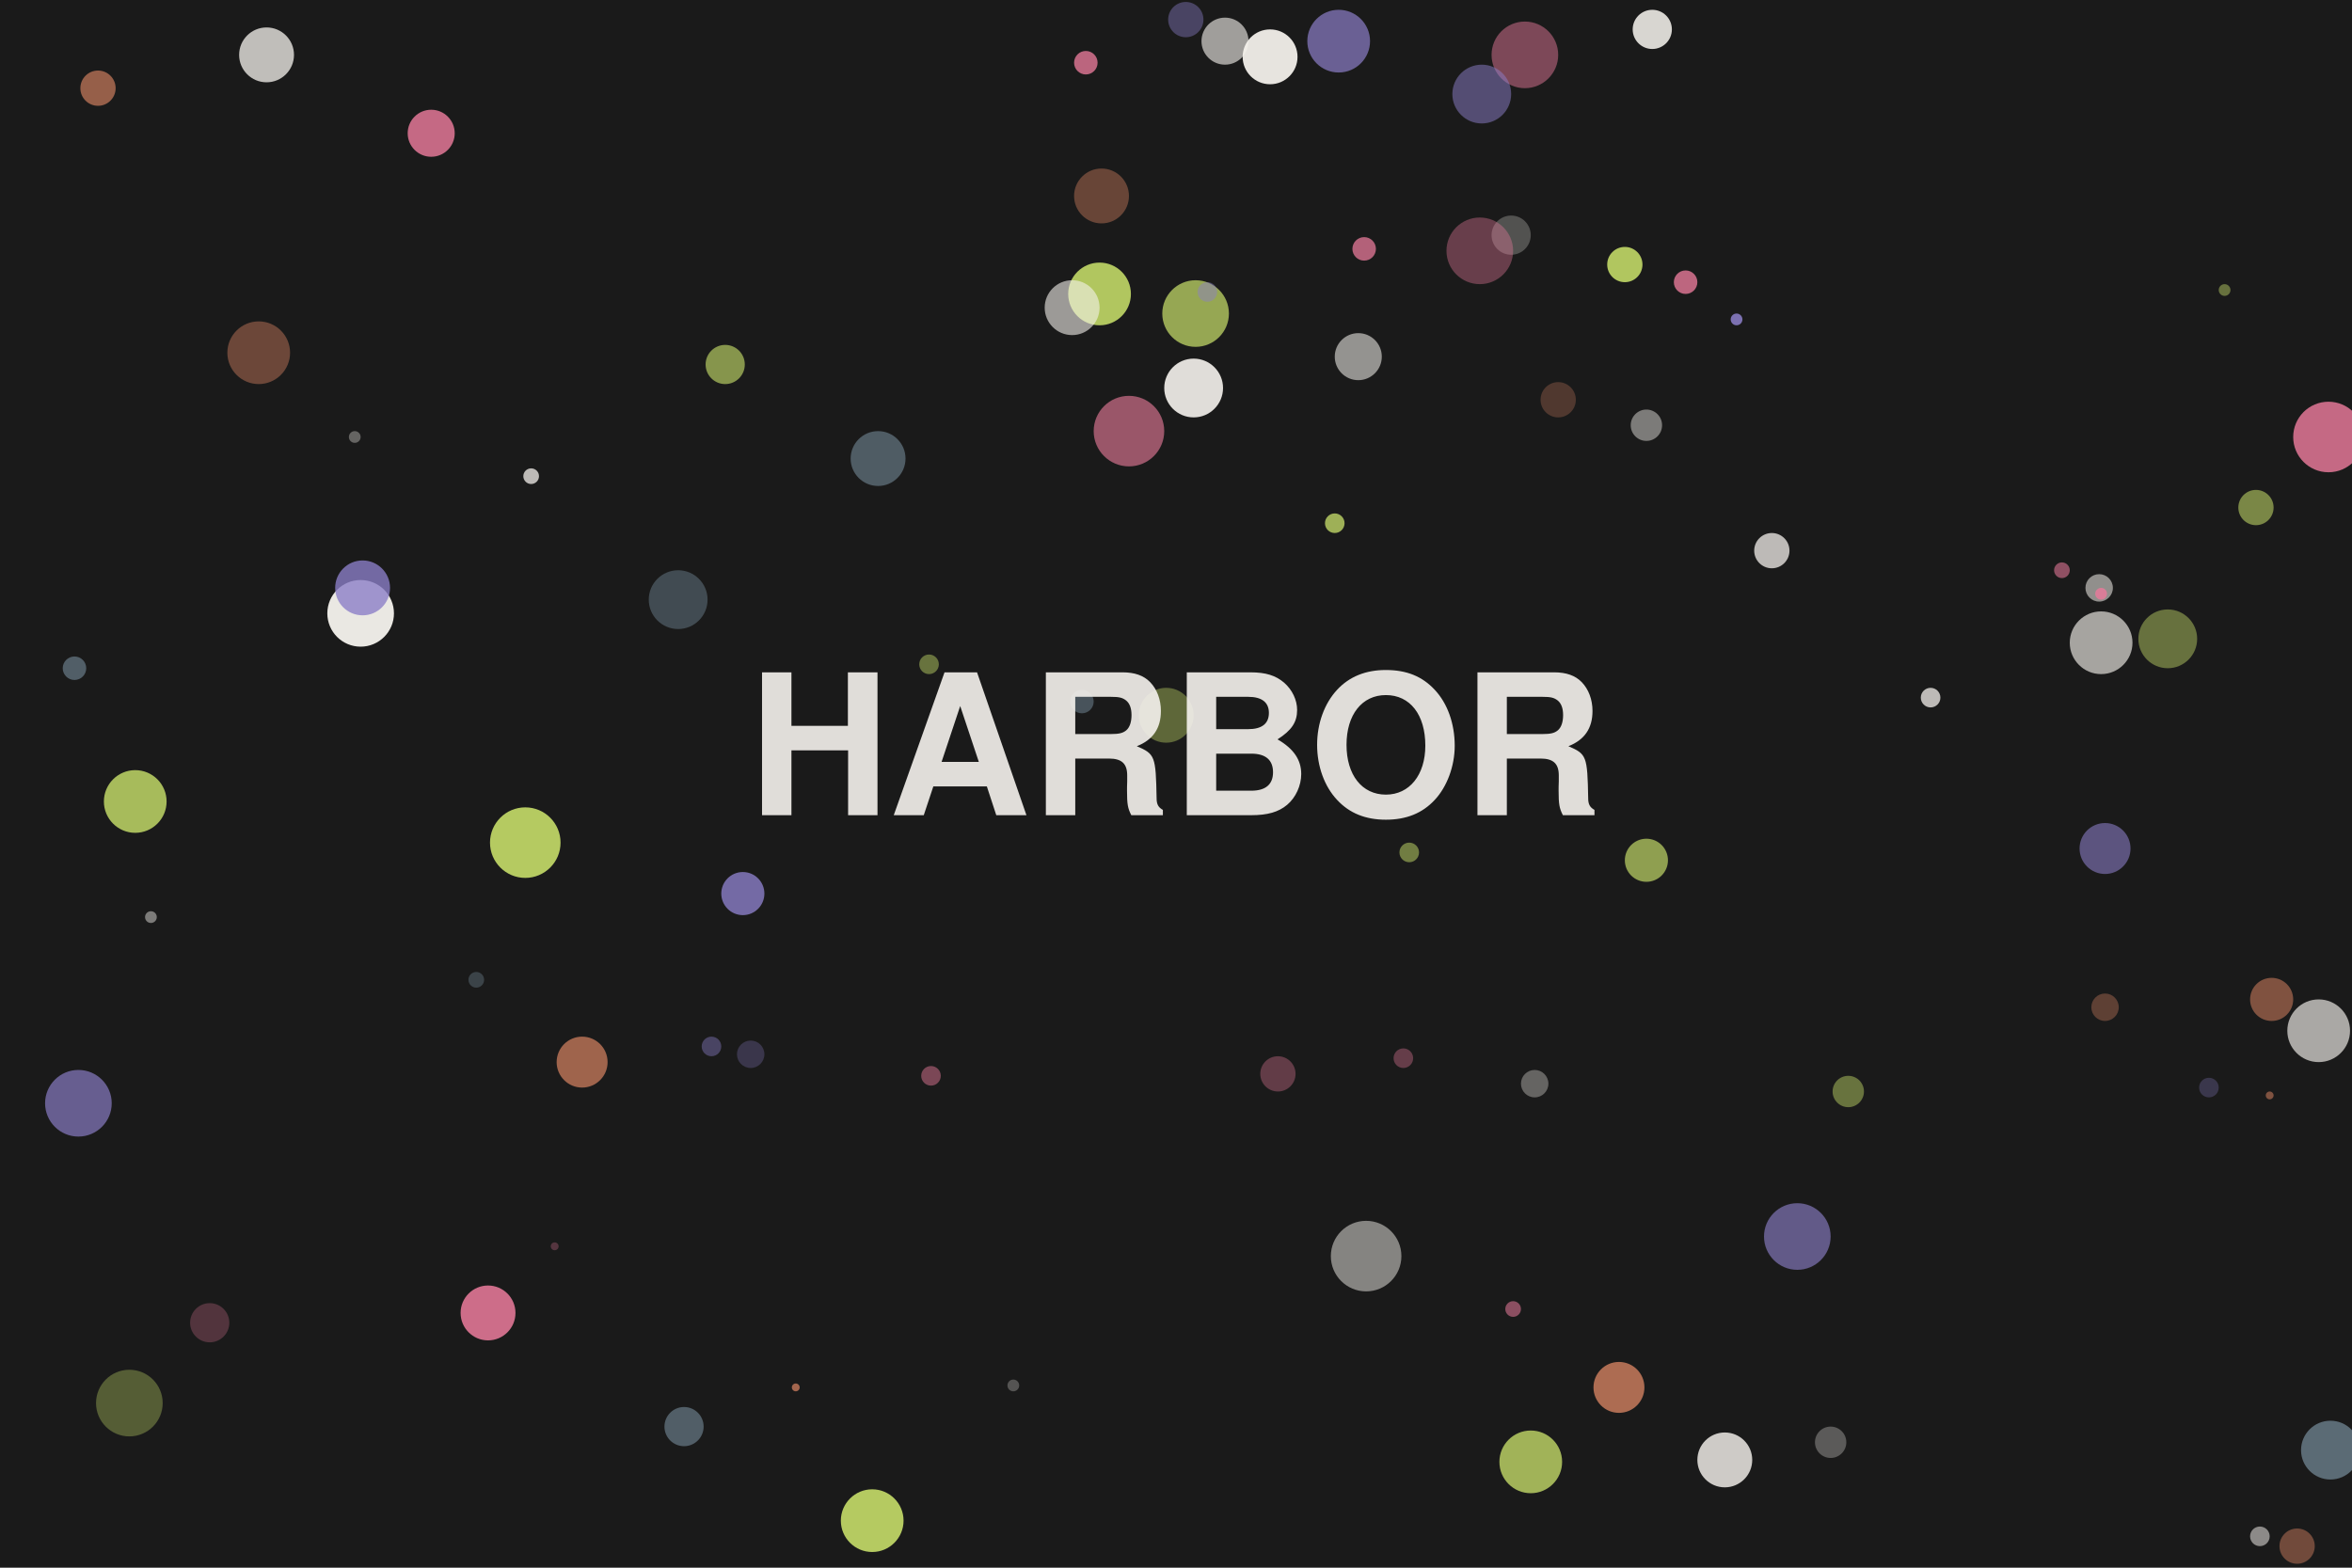
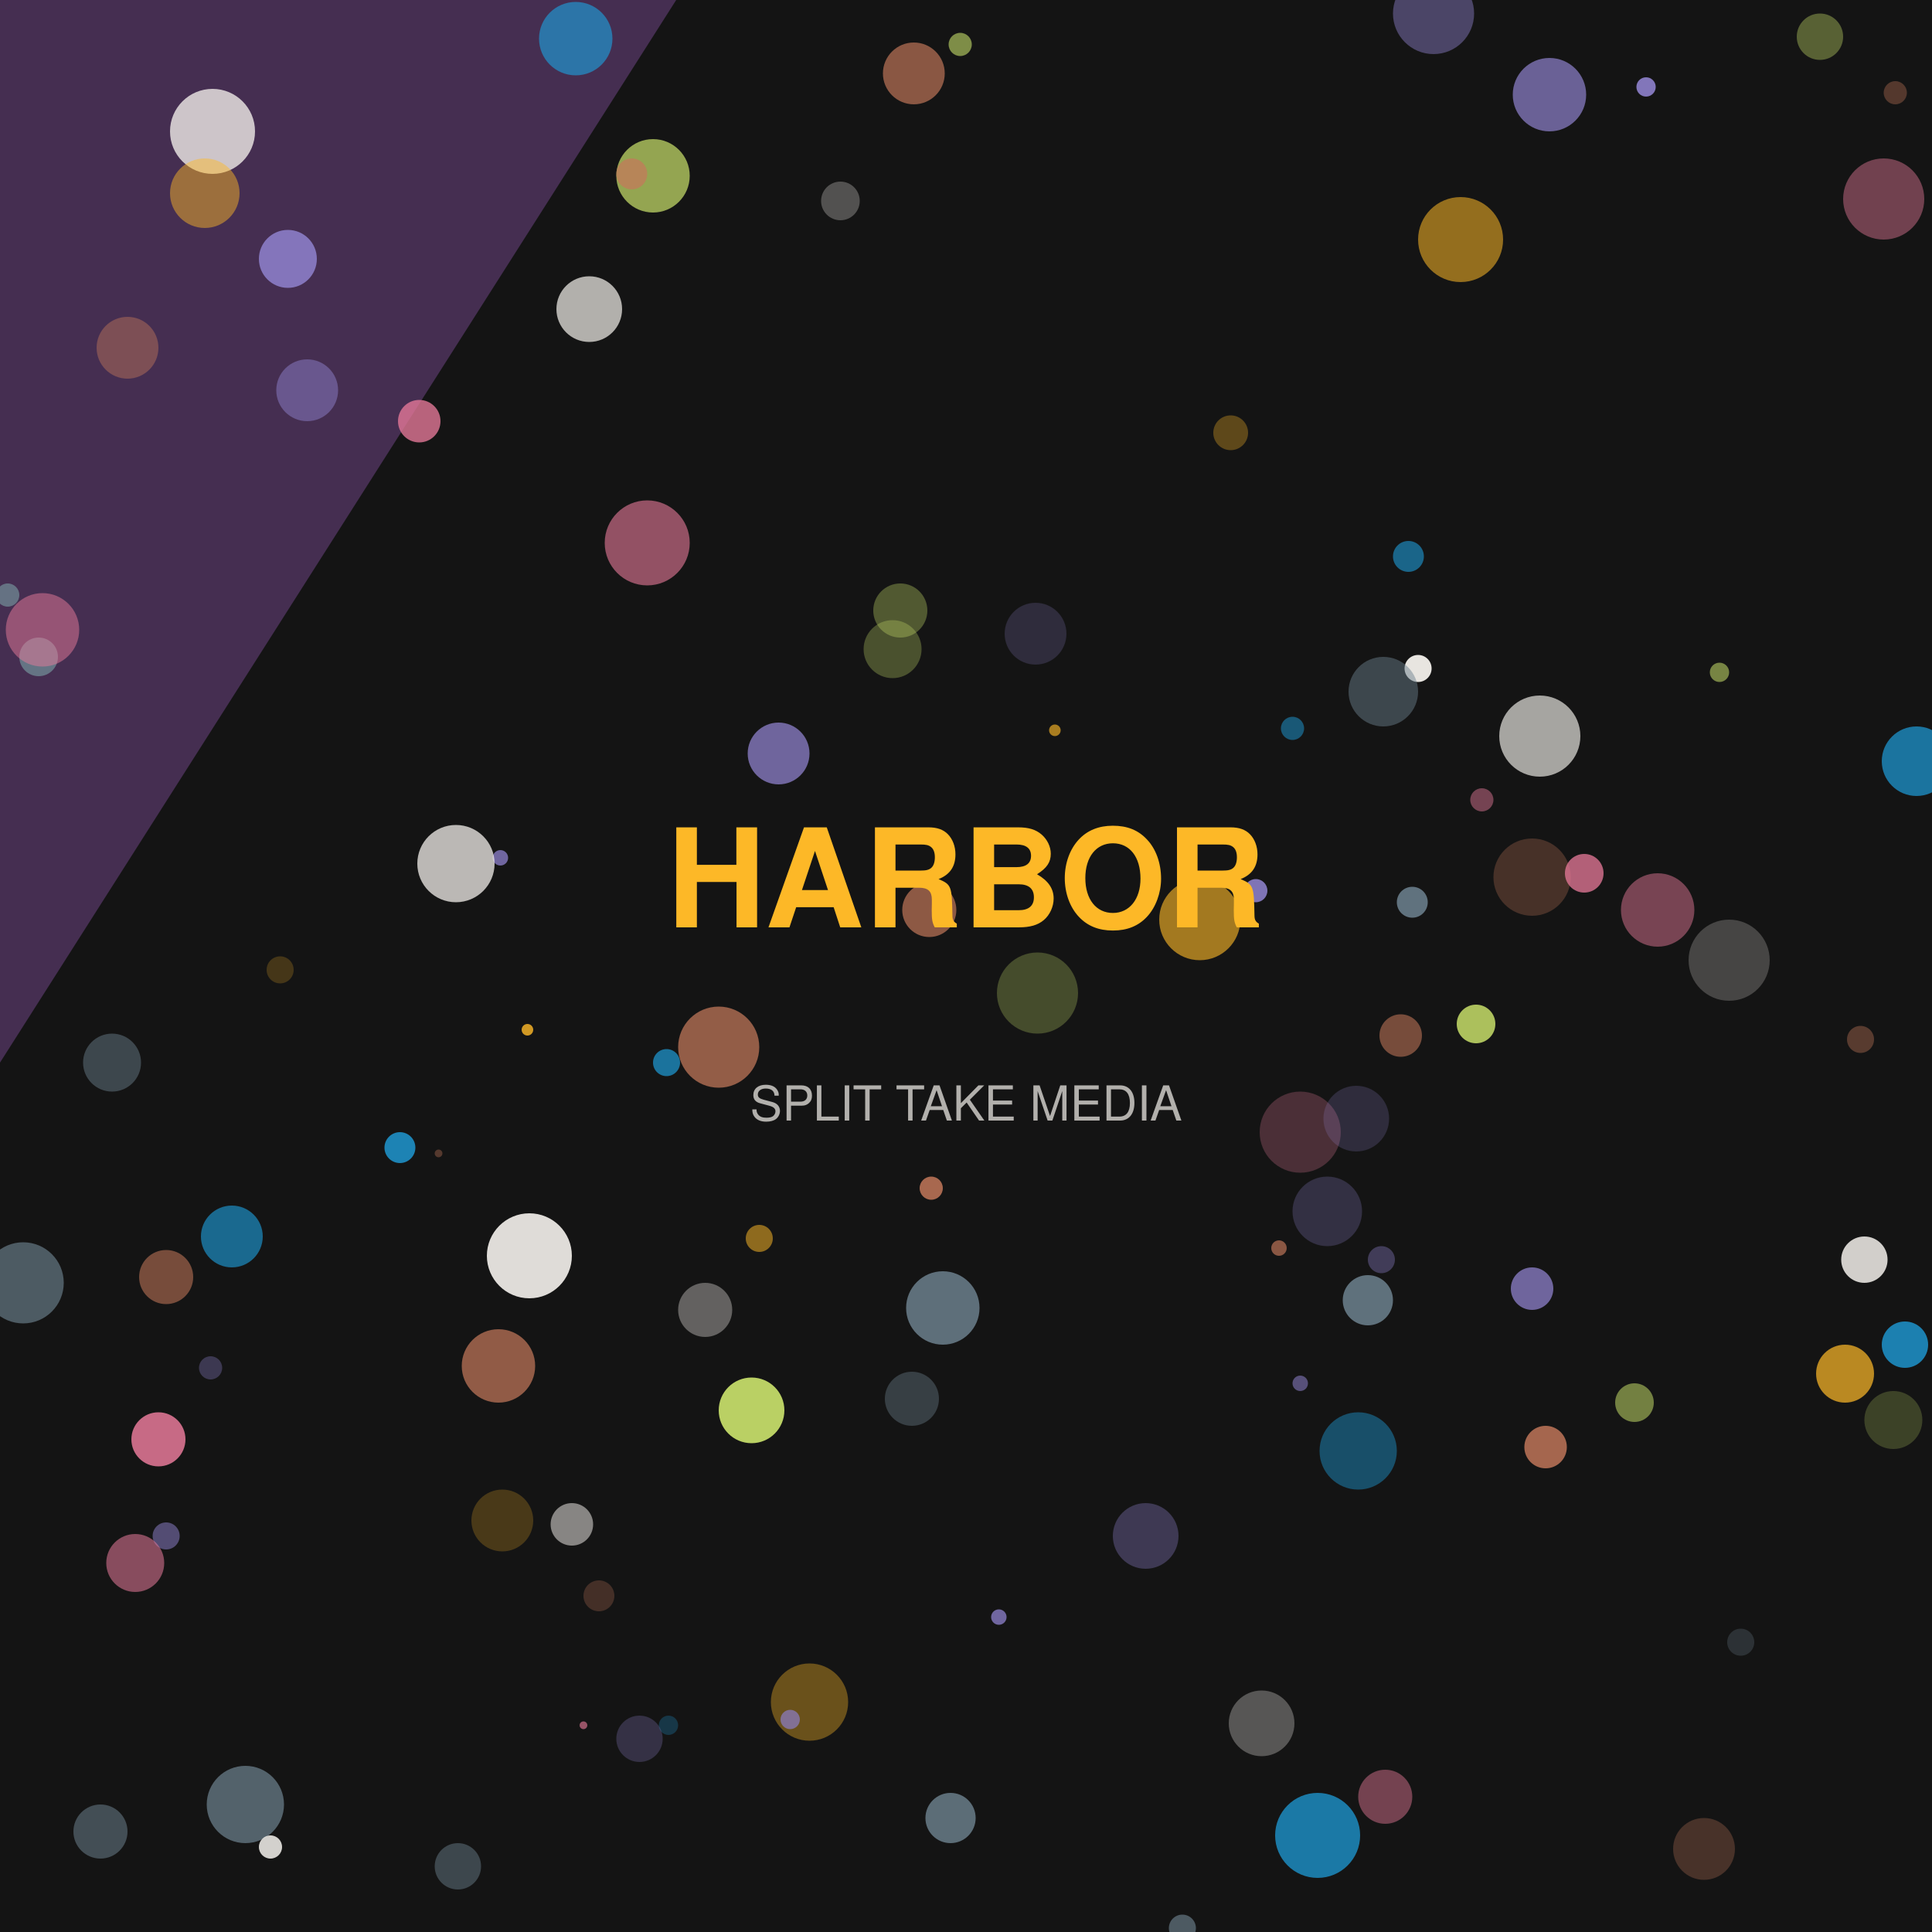
- <svg xmlns="http://www.w3.org/2000/svg" width="1200" height="800" viewBox="0 0 1200 800">
-   <rect width="100%" height="100%" fill="#1a1a1a" />
-   <circle cx="934" cy="736" r="8" fill="#F5F2ED" opacity="0.30" />
-   <circle cx="249" cy="670" r="14" fill="#E87A9A" opacity="0.87" />
-   <circle cx="243" cy="500" r="4" fill="#6B7F8C" opacity="0.41" />
-   <circle cx="50" cy="45" r="9" fill="#C4785A" opacity="0.73" />
-   <circle cx="1071" cy="300" r="7" fill="#F5F2ED" opacity="0.54" />
-   <circle cx="1189" cy="740" r="15" fill="#6B7F8C" opacity="0.80" />
-   <circle cx="1172" cy="789" r="9" fill="#C4785A" opacity="0.51" />
-   <circle cx="1188" cy="223" r="18" fill="#E87A9A" opacity="0.83" />
-   <circle cx="576" cy="220" r="18" fill="#E87A9A" opacity="0.62" />
-   <circle cx="1072" cy="303" r="3" fill="#E87A9A" opacity="0.83" />
-   <circle cx="268" cy="430" r="18" fill="#C8E06A" opacity="0.89" />
-   <circle cx="985" cy="356" r="5" fill="#F5F2ED" opacity="0.74" />
-   <circle cx="184" cy="313" r="17" fill="#F5F2ED" opacity="0.95" />
-   <circle cx="1153" cy="784" r="5" fill="#F5F2ED" opacity="0.52" />
-   <circle cx="40" cy="563" r="17" fill="#8B7EC8" opacity="0.68" />
-   <circle cx="781" cy="746" r="16" fill="#C8E06A" opacity="0.77" />
-   <circle cx="132" cy="180" r="16" fill="#C4785A" opacity="0.48" />
-   <circle cx="605" cy="10" r="9" fill="#8B7EC8" opacity="0.42" />
-   <circle cx="448" cy="234" r="14" fill="#6B7F8C" opacity="0.65" />
-   <circle cx="778" cy="28" r="17" fill="#E87A9A" opacity="0.48" />
-   <circle cx="1135" cy="148" r="3" fill="#C8E06A" opacity="0.44" />
-   <circle cx="475" cy="549" r="5" fill="#E87A9A" opacity="0.47" />
-   <circle cx="370" cy="186" r="10" fill="#C8E06A" opacity="0.62" />
-   <circle cx="66" cy="716" r="17" fill="#C8E06A" opacity="0.34" />
-   <circle cx="136" cy="28" r="14" fill="#F5F2ED" opacity="0.76" />
-   <circle cx="840" cy="439" r="11" fill="#C8E06A" opacity="0.67" />
-   <circle cx="1106" cy="326" r="15" fill="#C8E06A" opacity="0.44" />
-   <circle cx="69" cy="409" r="16" fill="#C8E06A" opacity="0.81" />
-   <circle cx="860" cy="144" r="6" fill="#E87A9A" opacity="0.79" />
-   <circle cx="1158" cy="559" r="2" fill="#C4785A" opacity="0.59" />
-   <circle cx="38" cy="341" r="6" fill="#6B7F8C" opacity="0.67" />
-   <circle cx="771" cy="120" r="10" fill="#F5F2ED" opacity="0.26" />
-   <circle cx="1127" cy="555" r="5" fill="#8B7EC8" opacity="0.29" />
-   <circle cx="297" cy="542" r="13" fill="#C4785A" opacity="0.78" />
-   <circle cx="1151" cy="259" r="9" fill="#C8E06A" opacity="0.55" />
-   <circle cx="185" cy="300" r="14" fill="#8B7EC8" opacity="0.79" />
-   <circle cx="609" cy="198" r="15" fill="#F5F2ED" opacity="0.90" />
-   <circle cx="1183" cy="526" r="16" fill="#F5F2ED" opacity="0.66" />
-   <circle cx="474" cy="339" r="5" fill="#C8E06A" opacity="0.45" />
-   <circle cx="1052" cy="291" r="4" fill="#E87A9A" opacity="0.57" />
-   <circle cx="107" cy="675" r="10" fill="#E87A9A" opacity="0.27" />
-   <circle cx="363" cy="534" r="5" fill="#8B7EC8" opacity="0.42" />
-   <circle cx="595" cy="365" r="14" fill="#C8E06A" opacity="0.39" />
-   <circle cx="220" cy="68" r="12" fill="#E87A9A" opacity="0.83" />
-   <circle cx="561" cy="150" r="16" fill="#C8E06A" opacity="0.87" />
-   <circle cx="562" cy="100" r="14" fill="#C4785A" opacity="0.46" />
-   <circle cx="610" cy="160" r="17" fill="#C8E06A" opacity="0.71" />
-   <circle cx="1072" cy="328" r="16" fill="#F5F2ED" opacity="0.64" />
-   <circle cx="554" cy="32" r="6" fill="#E87A9A" opacity="0.78" />
-   <circle cx="843" cy="15" r="10" fill="#F5F2ED" opacity="0.87" />
-   <circle cx="719" cy="435" r="5" fill="#C8E06A" opacity="0.50" />
-   <circle cx="517" cy="707" r="3" fill="#F5F2ED" opacity="0.27" />
-   <circle cx="943" cy="557" r="8" fill="#C8E06A" opacity="0.45" />
-   <circle cx="681" cy="267" r="5" fill="#C8E06A" opacity="0.76" />
-   <circle cx="552" cy="358" r="6" fill="#6B7F8C" opacity="0.57" />
-   <circle cx="840" cy="217" r="8" fill="#F5F2ED" opacity="0.45" />
-   <circle cx="445" cy="776" r="16" fill="#C8E06A" opacity="0.89" />
-   <circle cx="346" cy="306" r="15" fill="#6B7F8C" opacity="0.49" />
-   <circle cx="379" cy="456" r="11" fill="#8B7EC8" opacity="0.80" />
-   <circle cx="349" cy="728" r="10" fill="#6B7F8C" opacity="0.67" />
-   <circle cx="917" cy="631" r="17" fill="#8B7EC8" opacity="0.63" />
-   <circle cx="181" cy="223" r="3" fill="#F5F2ED" opacity="0.34" />
-   <circle cx="652" cy="548" r="9" fill="#E87A9A" opacity="0.35" />
-   <circle cx="693" cy="182" r="12" fill="#F5F2ED" opacity="0.56" />
-   <circle cx="271" cy="243" r="4" fill="#F5F2ED" opacity="0.74" />
-   <circle cx="795" cy="204" r="9" fill="#C4785A" opacity="0.32" />
-   <circle cx="1074" cy="433" r="13" fill="#8B7EC8" opacity="0.58" />
-   <circle cx="283" cy="636" r="2" fill="#E87A9A" opacity="0.29" />
-   <circle cx="772" cy="668" r="4" fill="#E87A9A" opacity="0.55" />
-   <circle cx="755" cy="128" r="17" fill="#E87A9A" opacity="0.38" />
-   <circle cx="904" cy="281" r="9" fill="#F5F2ED" opacity="0.74" />
-   <circle cx="616" cy="149" r="5" fill="#8B7EC8" opacity="0.46" />
-   <circle cx="406" cy="708" r="2" fill="#C4785A" opacity="0.80" />
-   <circle cx="1159" cy="510" r="11" fill="#C4785A" opacity="0.60" />
-   <circle cx="756" cy="48" r="15" fill="#8B7EC8" opacity="0.51" />
-   <circle cx="625" cy="21" r="12" fill="#F5F2ED" opacity="0.61" />
-   <circle cx="547" cy="157" r="14" fill="#F5F2ED" opacity="0.59" />
-   <circle cx="1074" cy="514" r="7" fill="#C4785A" opacity="0.40" />
-   <circle cx="829" cy="135" r="9" fill="#C8E06A" opacity="0.87" />
-   <circle cx="77" cy="468" r="3" fill="#F5F2ED" opacity="0.45" />
-   <circle cx="696" cy="127" r="6" fill="#E87A9A" opacity="0.74" />
-   <circle cx="880" cy="745" r="14" fill="#F5F2ED" opacity="0.82" />
-   <circle cx="886" cy="163" r="3" fill="#8B7EC8" opacity="0.86" />
-   <circle cx="648" cy="29" r="14" fill="#F5F2ED" opacity="0.93" />
-   <circle cx="683" cy="21" r="16" fill="#8B7EC8" opacity="0.70" />
-   <circle cx="783" cy="553" r="7" fill="#F5F2ED" opacity="0.34" />
-   <circle cx="826" cy="708" r="13" fill="#C4785A" opacity="0.86" />
-   <circle cx="716" cy="540" r="5" fill="#E87A9A" opacity="0.36" />
-   <circle cx="697" cy="641" r="18" fill="#F5F2ED" opacity="0.49" />
-   <circle cx="383" cy="538" r="7" fill="#8B7EC8" opacity="0.28" />
-   <text x="50%" y="52%" text-anchor="middle" fill="#F5F2ED" font-family="Arial Black, Helvetica, sans-serif" font-size="100" font-weight="800" opacity="0.9">HARBOR</text>
+ <svg xmlns="http://www.w3.org/2000/svg" width="1000" height="1000" viewBox="0 0 1000 1000">
+   <rect width="100%" height="100%" fill="#141414" />
+   <polygon points="0,0 350.0,0 0,550.0" fill="#A05FC4" opacity="0.35" />
+   <circle cx="731" cy="467" r="8" fill="#6B7F8C" opacity="0.88" />
+   <circle cx="756" cy="124" r="22" fill="#FDB827" opacity="0.55" />
+   <circle cx="346" cy="893" r="5" fill="#1E9BD7" opacity="0.26" />
+   <circle cx="227" cy="597" r="2" fill="#C4785A" opacity="0.37" />
+   <circle cx="109" cy="708" r="6" fill="#8B7EC8" opacity="0.34" />
+   <circle cx="419" cy="881" r="20" fill="#FDB827" opacity="0.37" />
+   <circle cx="673" cy="586" r="21" fill="#E87A9A" opacity="0.26" />
+   <circle cx="207" cy="594" r="8" fill="#1E9BD7" opacity="0.82" />
+   <circle cx="729" cy="288" r="8" fill="#1E9BD7" opacity="0.60" />
+   <circle cx="725" cy="536" r="11" fill="#C4785A" opacity="0.56" />
+   <circle cx="149" cy="134" r="15" fill="#8B7EC8" opacity="0.89" />
+   <circle cx="492" cy="941" r="13" fill="#6B7F8C" opacity="0.83" />
+   <circle cx="673" cy="716" r="4" fill="#8B7EC8" opacity="0.56" />
+   <circle cx="127" cy="934" r="20" fill="#6B7F8C" opacity="0.73" />
+   <circle cx="298" cy="20" r="19" fill="#1E9BD7" opacity="0.65" />
+   <circle cx="403" cy="390" r="16" fill="#8B7EC8" opacity="0.76" />
+   <circle cx="66" cy="180" r="16" fill="#C4785A" opacity="0.44" />
+   <circle cx="302" cy="893" r="2" fill="#E87A9A" opacity="0.62" />
+   <circle cx="637" cy="224" r="9" fill="#FDB827" opacity="0.32" />
+   <circle cx="86" cy="661" r="14" fill="#C4785A" opacity="0.56" />
+   <circle cx="338" cy="91" r="19" fill="#C8E06A" opacity="0.71" />
+   <circle cx="335" cy="281" r="22" fill="#E87A9A" opacity="0.60" />
+   <circle cx="466" cy="316" r="14" fill="#C8E06A" opacity="0.34" />
+   <circle cx="372" cy="542" r="21" fill="#C4785A" opacity="0.72" />
+   <circle cx="653" cy="892" r="17" fill="#F5F2ED" opacity="0.30" />
+   <circle cx="662" cy="646" r="4" fill="#C4785A" opacity="0.67" />
+   <circle cx="393" cy="641" r="7" fill="#FDB827" opacity="0.52" />
+   <circle cx="296" cy="789" r="11" fill="#F5F2ED" opacity="0.51" />
+   <circle cx="273" cy="533" r="3" fill="#FDB827" opacity="0.81" />
+   <circle cx="462" cy="336" r="15" fill="#C8E06A" opacity="0.30" />
+   <circle cx="793" cy="454" r="20" fill="#C4785A" opacity="0.29" />
+   <circle cx="942" cy="19" r="12" fill="#C8E06A" opacity="0.38" />
+   <circle cx="472" cy="724" r="14" fill="#6B7F8C" opacity="0.40" />
+   <circle cx="12" cy="664" r="21" fill="#6B7F8C" opacity="0.66" />
+   <circle cx="140" cy="956" r="6" fill="#F5F2ED" opacity="0.85" />
+   <circle cx="802" cy="49" r="19" fill="#8B7EC8" opacity="0.72" />
+   <circle cx="259" cy="444" r="4" fill="#8B7EC8" opacity="0.77" />
+   <circle cx="593" cy="795" r="17" fill="#8B7EC8" opacity="0.35" />
+   <circle cx="682" cy="950" r="22" fill="#1E9BD7" opacity="0.75" />
+   <circle cx="237" cy="966" r="12" fill="#6B7F8C" opacity="0.47" />
+   <circle cx="687" cy="627" r="18" fill="#8B7EC8" opacity="0.26" />
+   <circle cx="481" cy="471" r="14" fill="#C4785A" opacity="0.69" />
+   <circle cx="497" cy="23" r="6" fill="#C8E06A" opacity="0.59" />
+   <circle cx="975" cy="103" r="21" fill="#E87A9A" opacity="0.44" />
+   <circle cx="365" cy="678" r="14" fill="#F5F2ED" opacity="0.35" />
+   <circle cx="110" cy="68" r="22" fill="#F5F2ED" opacity="0.77" />
+   <circle cx="846" cy="726" r="10" fill="#C8E06A" opacity="0.53" />
+   <circle cx="331" cy="900" r="12" fill="#8B7EC8" opacity="0.27" />
+   <circle cx="409" cy="890" r="5" fill="#8B7EC8" opacity="0.70" />
+   <circle cx="305" cy="160" r="17" fill="#F5F2ED" opacity="0.70" />
+   <circle cx="536" cy="328" r="16" fill="#8B7EC8" opacity="0.22" />
+   <circle cx="145" cy="502" r="7" fill="#FDB827" opacity="0.21" />
+   <circle cx="274" cy="650" r="22" fill="#F5F2ED" opacity="0.90" />
+   <circle cx="435" cy="104" r="10" fill="#F5F2ED" opacity="0.28" />
+   <circle cx="258" cy="707" r="19" fill="#C4785A" opacity="0.71" />
+   <circle cx="858" cy="471" r="19" fill="#E87A9A" opacity="0.47" />
+   <circle cx="20" cy="340" r="10" fill="#6B7F8C" opacity="0.86" />
+   <circle cx="742" cy="7" r="21" fill="#8B7EC8" opacity="0.46" />
+   <circle cx="159" cy="202" r="16" fill="#8B7EC8" opacity="0.51" />
+   <circle cx="217" cy="218" r="11" fill="#E87A9A" opacity="0.77" />
+   <circle cx="703" cy="751" r="20" fill="#1E9BD7" opacity="0.44" />
+   <circle cx="86" cy="795" r="7" fill="#8B7EC8" opacity="0.53" />
+   <circle cx="345" cy="550" r="7" fill="#1E9BD7" opacity="0.70" />
+   <circle cx="793" cy="667" r="11" fill="#8B7EC8" opacity="0.76" />
+   <circle cx="715" cy="652" r="7" fill="#8B7EC8" opacity="0.38" />
+   <circle cx="120" cy="640" r="16" fill="#1E9BD7" opacity="0.63" />
+   <circle cx="327" cy="90" r="8" fill="#C4785A" opacity="0.73" />
+   <circle cx="22" cy="326" r="19" fill="#E87A9A" opacity="0.50" />
+   <circle cx="734" cy="346" r="7" fill="#F5F2ED" opacity="0.94" />
+   <circle cx="882" cy="957" r="16" fill="#C4785A" opacity="0.30" />
+   <circle cx="82" cy="745" r="14" fill="#E87A9A" opacity="0.84" />
+   <circle cx="106" cy="100" r="18" fill="#FDB827" opacity="0.47" />
+   <circle cx="482" cy="615" r="6" fill="#C4785A" opacity="0.84" />
+   <circle cx="52" cy="948" r="14" fill="#6B7F8C" opacity="0.54" />
+   <circle cx="669" cy="377" r="6" fill="#1E9BD7" opacity="0.50" />
+   <circle cx="820" cy="452" r="10" fill="#E87A9A" opacity="0.75" />
+   <circle cx="4" cy="308" r="6" fill="#6B7F8C" opacity="0.84" />
+   <circle cx="310" cy="826" r="8" fill="#C4785A" opacity="0.27" />
+   <circle cx="702" cy="579" r="17" fill="#8B7EC8" opacity="0.22" />
+   <circle cx="546" cy="378" r="3" fill="#FDB827" opacity="0.64" />
+   <circle cx="800" cy="749" r="11" fill="#C4785A" opacity="0.82" />
+   <circle cx="764" cy="530" r="10" fill="#C8E06A" opacity="0.84" />
+   <circle cx="389" cy="730" r="17" fill="#C8E06A" opacity="0.92" />
+   <circle cx="537" cy="514" r="21" fill="#C8E06A" opacity="0.27" />
+   <circle cx="767" cy="414" r="6" fill="#E87A9A" opacity="0.46" />
+   <circle cx="473" cy="38" r="16" fill="#C4785A" opacity="0.67" />
+   <circle cx="890" cy="348" r="5" fill="#C8E06A" opacity="0.55" />
+   <circle cx="955" cy="711" r="15" fill="#FDB827" opacity="0.71" />
+   <circle cx="980" cy="735" r="15" fill="#C8E06A" opacity="0.23" />
+   <circle cx="895" cy="497" r="21" fill="#F5F2ED" opacity="0.22" />
+   <circle cx="717" cy="930" r="14" fill="#E87A9A" opacity="0.45" />
+   <circle cx="621" cy="476" r="21" fill="#FDB827" opacity="0.61" />
+   <circle cx="901" cy="850" r="7" fill="#6B7F8C" opacity="0.28" />
+   <circle cx="708" cy="673" r="13" fill="#6B7F8C" opacity="0.86" />
+   <circle cx="716" cy="358" r="18" fill="#6B7F8C" opacity="0.48" />
+   <circle cx="965" cy="652" r="12" fill="#F5F2ED" opacity="0.84" />
+   <circle cx="963" cy="538" r="7" fill="#C4785A" opacity="0.39" />
+   <circle cx="992" cy="394" r="18" fill="#1E9BD7" opacity="0.71" />
+   <circle cx="852" cy="45" r="5" fill="#8B7EC8" opacity="0.92" />
+   <circle cx="612" cy="998" r="7" fill="#6B7F8C" opacity="0.65" />
+   <circle cx="58" cy="550" r="15" fill="#6B7F8C" opacity="0.48" />
+   <circle cx="650" cy="461" r="6" fill="#8B7EC8" opacity="0.90" />
+   <circle cx="797" cy="381" r="21" fill="#F5F2ED" opacity="0.65" />
+   <circle cx="981" cy="48" r="6" fill="#C4785A" opacity="0.36" />
+   <circle cx="986" cy="696" r="12" fill="#1E9BD7" opacity="0.80" />
+   <circle cx="488" cy="677" r="19" fill="#6B7F8C" opacity="0.85" />
+   <circle cx="517" cy="837" r="4" fill="#8B7EC8" opacity="0.77" />
+   <circle cx="236" cy="447" r="20" fill="#F5F2ED" opacity="0.74" />
+   <circle cx="70" cy="809" r="15" fill="#E87A9A" opacity="0.55" />
+   <circle cx="260" cy="787" r="16" fill="#FDB827" opacity="0.23" />
+   <text x="50%" y="48%" text-anchor="middle" fill="#FDB827" font-family="Arial Black, Helvetica, sans-serif" font-size="71" font-weight="800">HARBOR</text>
+   <text x="50%" y="58%" text-anchor="middle" fill="#F5F2ED" font-family="Helvetica, Arial, sans-serif" font-size="25" opacity="0.7">SPLIT TAKE MEDIA</text>
</svg>
